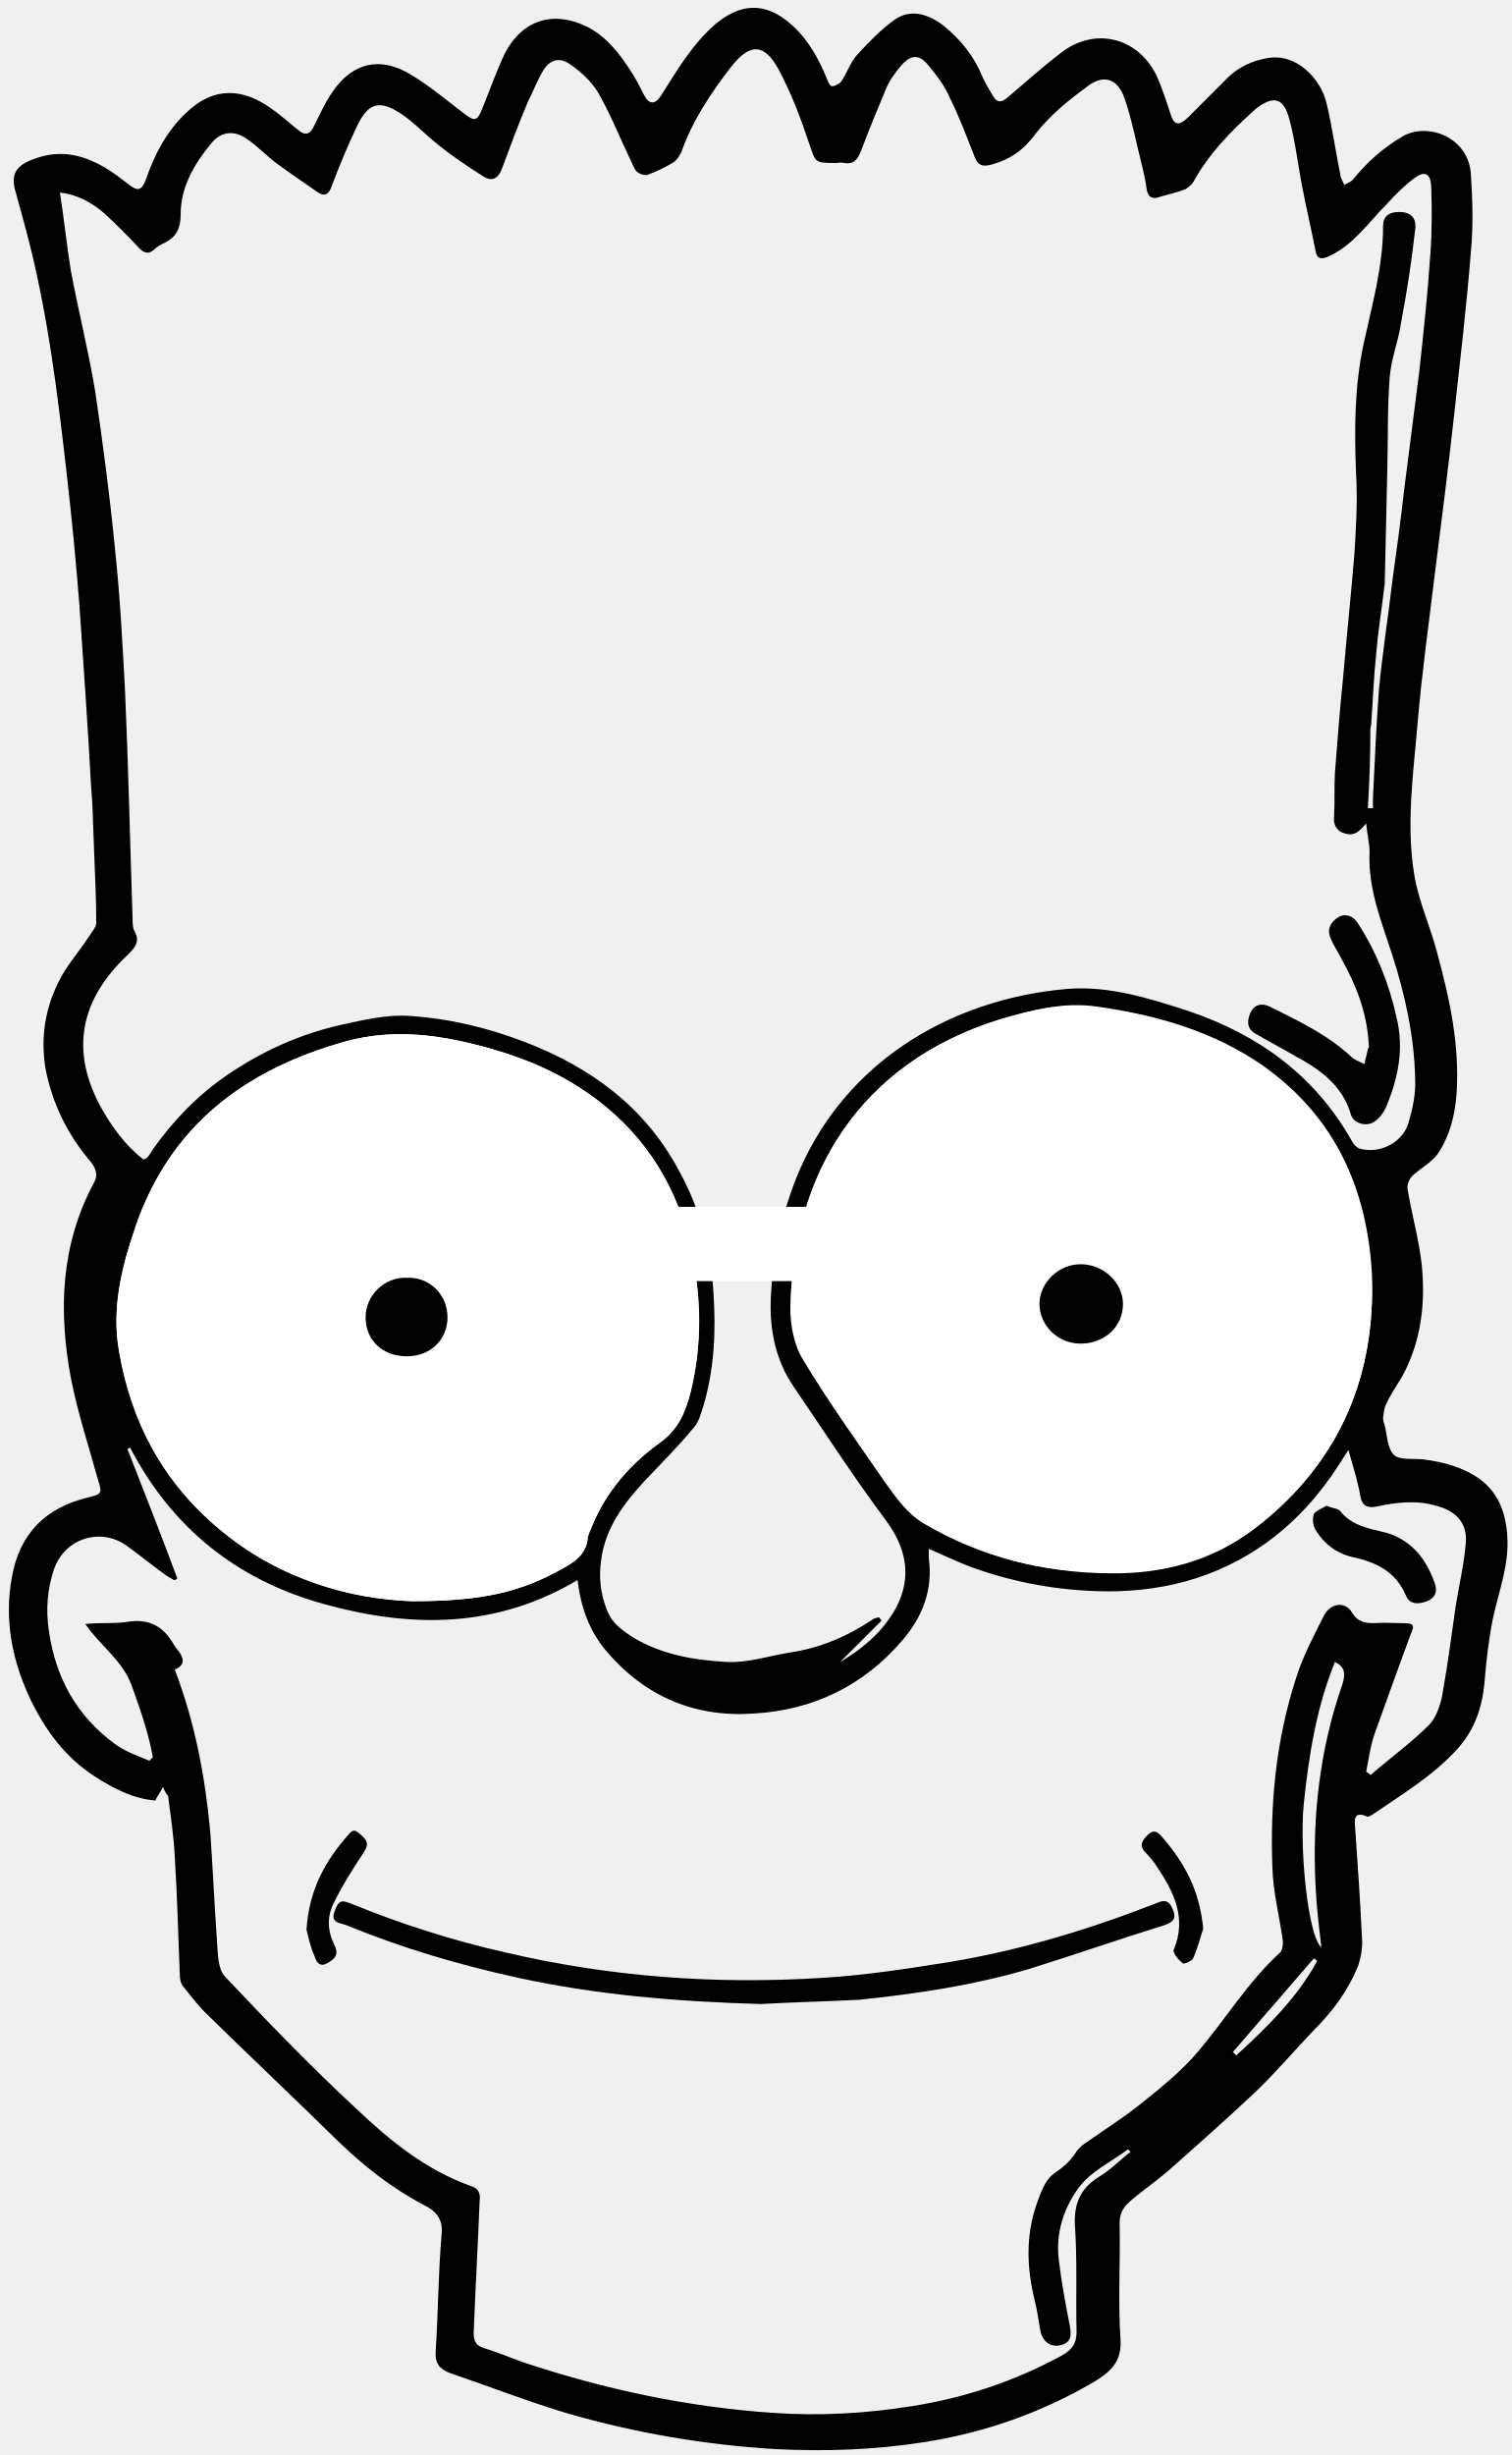
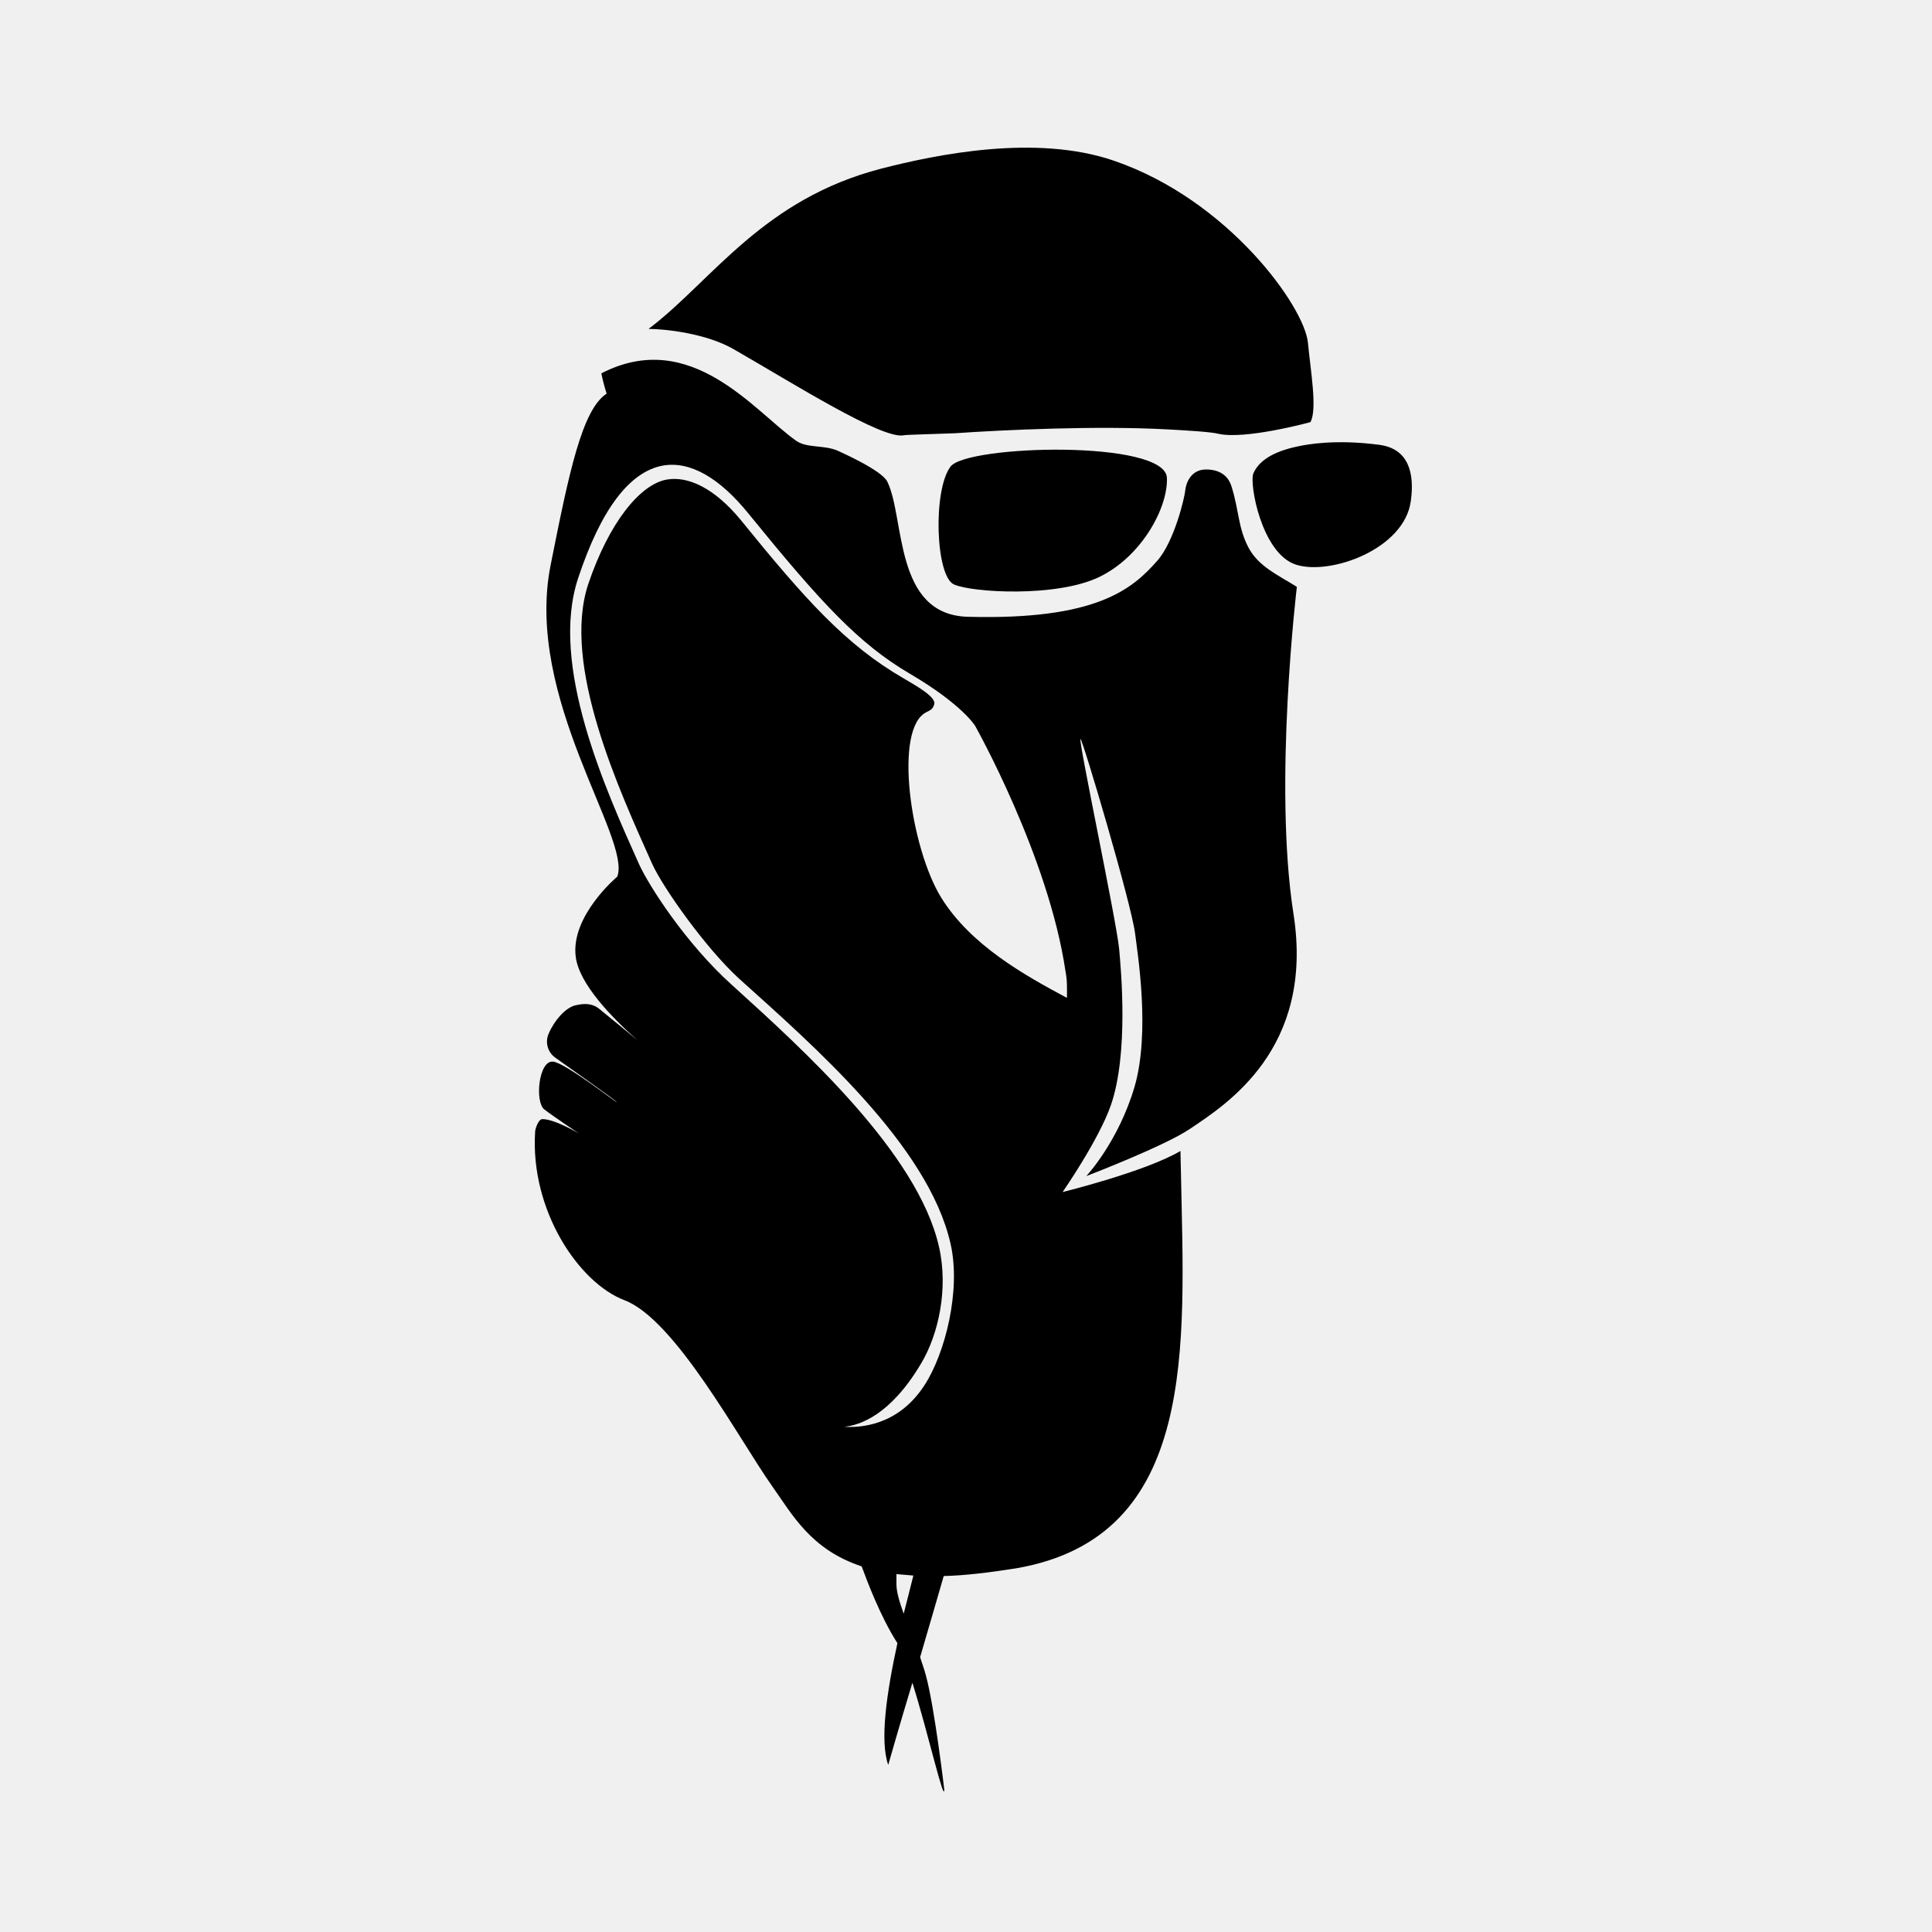
- <svg xmlns="http://www.w3.org/2000/svg" version="1.1" baseProfile="basic" id="New_Symbol" x="0px" y="0px" viewBox="0 0 179 290.7" xml:space="preserve">
+ <svg xmlns="http://www.w3.org/2000/svg" version="1.1" id="Layer_1" x="0px" y="0px" viewBox="0 0 400 400" style="enable-background:new 0 0 400 400;" xml:space="preserve">
  <style type="text/css">
- 	.st0{fill:#FFFFFF;}
+ 	.st0{fill:none;}
</style>
-   <g id="DGWD6p.tif">
-     <g>
-       <path class="st0" d="M83.8,156c0,8.5-5.7,15.8-11.2,22.3c-6.2,7.4-12.8,13.5-22.6,13.5c-18.3,0-38.9-17.6-38.9-35.9    s18.1-34.3,36.3-34.3S83.8,137.7,83.8,156z" />
-       <path class="st0" d="M91.8,152.6c0,8.5,5.7,15.8,11.2,22.3c6.2,7.4,15,12.5,24.8,12.5c18.3,0,36.7-16.6,36.7-34.9    s-18.1-34.3-36.3-34.3S91.8,134.3,91.8,152.6z" />
-       <path d="M19.3,211.6c-0.4,0.8-0.7,1.1-0.9,1.6c-2.6-0.2-4.9-1.4-7.1-2.8c-3.6-2.3-6-5.6-7.8-9.4c-2.1-4.5-3-9.3-2.1-14.2    c0.9-5.2,4-8.3,9.1-9.5c1.6-0.4,1.6-0.5,1.1-2.1c-1.1-4-2.4-7.9-3.2-12c-1.5-8-1.2-15.8,2.7-23.1c0.6-1,0.2-1.9-0.5-2.7    c-2.6-3.1-4.4-6.7-5.2-10.8c-0.7-4.2,0.1-8.1,2.3-11.7c0.9-1.4,2-2.7,2.9-4.1c0.3-0.5,0.8-1,0.8-1.5c0-3.3-0.2-6.5-0.3-9.8    c-0.1-2.1-0.1-4.1-0.3-6.2C10.4,86,9.9,78.8,9.4,71.6C9,66.5,8.5,61.3,7.9,56.1c-1.1-9.7-2.3-19.4-4.8-28.8    c-0.4-1.5-0.8-2.9-1.2-4.4c-0.7-2.2-0.1-3.3,2.2-4.1c3.2-1.2,6.1-0.4,8.9,1.4c0.8,0.5,1.5,1.1,2.2,1.6c1.1,0.9,1.6,0.8,2.1-0.6    c1-2.9,2.4-5.6,4.7-7.8c3.4-3.3,6.9-2.9,10.2-0.5c1,0.7,2,1.6,3,2.4c0.9,0.8,1.5,0.7,2-0.4c0.8-1.6,1.5-3.2,2.6-4.6    C42.4,7,45.6,7,48.6,8.8c2.2,1.3,4.2,3,6.3,4.6c1.3,1,1.6,1,2.2-0.5c0.9-2.2,1.7-4.5,2.7-6.6c2.1-4,5.8-5.1,9.8-3.1    c2.3,1.2,3.8,3.2,5.1,5.2c0.6,0.9,1.1,1.9,1.6,2.9c0.6,1.1,1.3,1.1,2,0c1.9-3,3.7-6.1,6.5-8.5c2.9-2.4,5.8-2.6,8.8,0    c2.1,1.8,3.4,4.2,4.4,6.7c0.1,0.3,0.4,0.8,0.6,0.7c0.3,0,0.8-0.3,1-0.5c0.7-1,1.1-2.3,1.9-3.2c1.4-1.5,2.8-3,4.5-4.2    c1.9-1.3,4-0.6,5.7,0.7c2.1,1.7,3.7,3.7,4.7,6.2c0.3,0.6,0.6,1.2,1,1.8c0.6,1.2,1.1,1.3,2.1,0.4c2-1.7,4-3.5,6.1-5.1    c3.9-3.1,9-2,11.3,2.5c0.7,1.5,1.2,3.1,1.7,4.6c0.4,1.4,1,1.6,2.1,0.5c1.6-1.6,3.2-3.2,4.8-4.8c1.3-1.2,2.8-1.9,4.5-2.2    c3.5-0.7,6.4,2.4,7.1,5.3c0.7,2.9,1.1,5.9,1.7,8.8c0.1,0.3,0.3,0.6,0.4,0.9c0.3-0.2,0.7-0.3,1-0.6c1.7-2.1,3.6-3.8,6-5.2    c2.9-1.6,7.7,0.1,8,4.5c0.2,3.1,0.3,6.2,0,9.2c-0.5,6.5-1.3,13-2,19.5c-0.7,6.3-1.5,12.6-2.3,18.9c-0.7,5.8-1.5,11.5-2,17.3    c-0.5,6-1.4,12.1-0.4,18.1c0.5,3.1,1.9,6.1,2.7,9.2c1.5,5.5,2.7,11,2.3,16.8c-0.2,2.5-0.8,4.9-2.2,7c-0.7,1-2,1.7-3,2.6    c-0.4,0.4-0.7,1.1-0.6,1.6c0.6,3.6,1.7,7.1,1.8,10.7c0.2,4-0.5,8-2.5,11.6c-0.6,1-1.3,2-1.8,3.1c-0.3,0.5-0.3,1.1-0.4,1.7    c0,0.3,0.1,0.6,0.2,0.9c0.3,1.2,0.3,2.7,1.1,3.5c0.7,0.6,2.2,0.4,3.4,0.5c2.4,0.3,4.7,0.9,6.7,2.3c2.2,1.6,3.1,3.9,3.3,6.6    c0.3,3.5-1,6.7-1.7,10c-0.5,2.5-0.8,5.1-1,7.7c-0.3,2.9-1.2,5.5-3.2,7.7c-2.9,3.2-6.6,5.4-10.1,7.8c-0.2,0.1-0.5,0.3-0.6,0.2    c-1.6-0.7-1.5,0.4-1.4,1.4c0.3,4.3,0.6,8.6,0.8,12.9c0.1,1.1-0.1,2.4-0.5,3.5c-1.2,2.9-3,5.3-5.2,7.5c-2.3,2.4-4.5,5-6.9,7.3    c-3.4,3.2-6.9,6.3-10.4,9.4c-1.4,1.2-3,2.3-4.4,3.5c-0.8,0.7-1.3,1.4-1.3,2.6c0.1,4.6-0.2,9.2,0.1,13.7c0.2,2.6-1,3.8-2.9,5    c-6.4,3.8-13.3,6.2-20.5,7.3c-5.8,0.9-11.6,1.1-17.5,0.8c-8.3-0.5-16.5-1.9-24.5-4.2c-4.7-1.4-9.3-3.2-14-4.8    c-1.3-0.5-1.8-1.2-1.7-2.6c0.3-4.6,0.3-9.2,0.7-13.8c0.2-1.9-0.7-2.8-2.1-3.5c-3.8-2-7.1-4.6-10.2-7.6    c-5.2-5.1-10.5-10.1-15.7-15.2c-1-1-1.8-2.1-2.7-3.2c-0.2-0.3-0.3-0.8-0.3-1.2c-0.2-4.7-0.3-9.3-0.6-14c-0.1-2.4-0.5-4.9-0.8-7.3    C19.8,212.6,19.6,212.3,19.3,211.6z M162,95.7c0.2,0,0.4,0,0.6,0c0-0.4,0-0.7,0-1.1c0.2-4.3,0.4-8.6,0.7-12.8    c0.4-4.3,1.1-8.7,1.6-13c0.5-3.6,1-7.2,1.4-10.8c0.6-4.7,1.2-9.4,1.8-14.1c0.5-4.6,1-9.2,1.3-13.8c0.2-2.7,0.2-5.4,0.1-8.1    c-0.1-1.5-0.8-1.8-2-0.9c-1.2,0.9-2.2,1.9-3.2,3c-2.2,2.2-3.9,4.8-6.8,6.2c-0.9,0.4-1.5,0.5-1.7-0.6c-0.5-2.6-1.1-5.1-1.6-7.7    c-0.5-2.6-0.8-5.3-1.5-7.9c-0.7-2.6-1.9-2.8-4-1.2c-0.1,0.1-0.1,0.1-0.2,0.2c-2.8,2.5-5.4,5.2-7.2,8.5c-0.2,0.3-0.6,0.6-0.9,0.8    c-1,0.4-2,0.6-3,0.9c-0.8,0.3-1.4,0.2-1.6-0.9c-0.1-0.9-0.3-1.7-0.5-2.6c-0.7-2.7-1.2-5.5-2.1-8.1c-0.8-2.4-2.5-3-4.5-1.4    c-2.2,1.6-4.4,3.4-6.1,5.6c-1.4,1.9-3,3-5.2,3.6c-1.2,0.3-1.6,0-2-1c-0.9-2.3-1.8-4.7-2.9-6.9c-0.6-1.4-1.5-2.6-2.5-3.8    c-1.1-1.4-2.1-1.4-3.3,0c-0.7,0.8-1.4,1.8-1.8,2.8c-1,2.4-2,4.8-2.9,7.2c-0.4,1-0.8,1.7-2,1.5c-0.4-0.1-0.7,0-1.1,0    c-2.5,0-2.3-0.1-3.1-2.4c-1-3-2.1-5.9-3.6-8.7c-1.7-3.1-3.4-3.1-5.6-0.3c-2.4,3.1-4.6,6.4-5.9,10.1c-0.2,0.4-0.5,0.9-0.9,1.2    c-1,0.6-2,1.1-3.1,1.5c-0.4,0.1-1-0.1-1.3-0.4c-0.3-0.3-0.5-0.9-0.7-1.3c-1.3-2.7-2.4-5.5-3.9-8.1c-0.8-1.3-2-2.4-3.3-3.3    c-1.3-0.9-2.4-0.5-3.2,0.8c-0.7,1.2-1.2,2.5-1.8,3.7c-1.1,2.6-2.1,5.3-3.1,8c-0.5,1.2-1.3,1.4-2.3,0.7c-1.7-1.1-3.4-2.2-5-3.5    c-1.6-1.2-3-2.8-4.7-3.9c-2.5-1.6-3.8-1.2-5.1,1.5c-1.1,2.3-2.1,4.7-3,7.1c-0.4,1.2-1,1.3-1.9,0.6c-1.6-1.1-3.2-2.2-4.7-3.3    c-1.2-0.9-2.2-2-3.4-2.8c-1.5-1.1-3.1-1-4.3,0.5c-2,2.4-3.6,5.2-3.6,8.3c0,1.9-0.6,2.9-2.2,3.6c-0.4,0.2-0.7,0.4-1,0.7    c-0.6,0.5-1.1,0.4-1.7-0.2c-1.3-1.4-2.7-2.8-4.1-4.1C10.8,23.9,9,23,7.1,22.8c0.5,3.2,0.8,6.3,1.3,9.3c0.9,4.8,2.1,9.5,2.9,14.4    c0.9,6.1,1.7,12.2,2.3,18.3c0.6,5.6,0.9,11.2,1.2,16.8c0.4,9,0.6,18.1,0.9,27.1c0,0.5,0,1.1,0.2,1.5c0.7,1.2,0.2,1.9-0.7,2.8    c-5.8,5.4-6.9,11.5-3.2,18.2c1.3,2.3,2.9,4.5,5,6.1c0.2-0.1,0.3-0.1,0.4-0.2c0.3-0.3,0.5-0.7,0.7-1c2.4-3.4,5.3-6.4,8.8-8.8    c4.1-2.8,8.5-4.8,13.3-5.9c2.7-0.6,5.6-1.3,8.3-1.1c4.7,0.3,9.3,1.4,13.7,3.1c7.8,3,14.2,7.7,18.2,15.2c2.5,4.5,3.8,9.4,4.1,14.5    c0.3,4.6,0.1,9-1.2,13.4c-0.3,0.9-0.5,1.8-1.1,2.5c-1.8,2.2-3.8,4.2-5.8,6.3c-2.5,2.7-4.7,5.6-5.2,9.4c-0.3,2-0.1,4,0.7,6    c0.6,1.5,1.7,2.3,3.1,3.2c3.5,2.1,7.4,2.7,11.2,2.9c2.4,0.1,4.8-0.7,7.2-1.1c3.6-0.5,6.9-1.9,9.9-3.9c0.2-0.2,0.5-0.2,0.8-0.3    c0.1,0.1,0.2,0.3,0.3,0.4c-1.6,1.6-3.3,3.3-4.9,4.9c1.7-1,3.3-2.2,4.6-3.6c3.7-4.1,4.3-8.5,0.8-13.2c-3.8-5.1-7.3-10.5-10.9-15.8    c-2.2-3.2-2.9-6.9-2.7-10.7c0.2-4.2,1-8.4,2.4-12.4c5.2-14.9,18.6-22.8,32.7-24c4.9-0.4,9.7,1.1,14.3,2.6    c8.3,2.8,15,7.6,19.4,15.4c0.2,0.4,0.6,0.8,0.9,0.9c2.4,0.7,5.1-0.7,5.8-3c0.5-1.7,0.9-3.5,0.8-5.3c-0.1-5-1.2-9.9-2.7-14.6    c-1.3-4-2.9-7.9-2.7-12.2c0-1.1-0.3-2.2-0.4-3.4c-0.9,1.1-1.5,1.5-2.5,1.2c-1.1-0.3-1.4-1.1-1.3-2.1c0.1-1.7,0-3.4,0.1-5.1    c0.3-3.9,0.6-7.7,1-11.6c0.4-4.7,0.9-9.4,1.3-14.2c0.2-3.2,0.4-6.5,0.2-9.7c-0.2-5.1-0.2-10.2,0.9-15.3c1-4.6,2.3-9.1,2.3-13.9    c0-1.2,0.7-1.7,1.9-1.7c1.3,0,2.1,0.6,1.9,2.1c-0.4,3.7-1,7.5-1.7,11.2c-0.3,2-1.1,4-1.3,6.1c-0.3,3.7-0.2,7.4-0.3,11.2    c-0.1,4.5-0.2,8.9-0.3,13.4c0,0.3-0.1,0.5-0.1,0.8c-0.3,2.5-0.7,4.9-0.9,7.4c-0.3,2.8-0.4,5.6-0.6,8.4c0,0.2-0.1,0.4-0.1,0.7    C162.3,89.3,162.2,92.5,162,95.7z M133.9,254.8c-0.1-0.1-0.2-0.2-0.3-0.3c-2,1.5-4.4,2.6-5.8,4.5c-1.8,2.4-2.8,5.4-2.4,8.6    c0.3,2.6,0.8,5.2,1.3,7.8c0.2,1.1,0.2,2-1.1,2.3c-1.2,0.3-2.2-0.5-2.4-1.8c-0.2-1.2-0.4-2.5-0.7-3.7c-0.9-3.7-1-7.4,0.2-11    c0.5-1.4,1-3,2.1-3.8c1-0.7,1.9-1.4,2.6-2.5c0.3-0.5,0.9-1,1.4-1.3c2.1-1.5,4.2-2.8,6.2-4.4c2.5-2,5-4,7-6.4    c3.2-3.8,5.8-8.1,9.5-11.5c0.4-0.3,0.5-1.1,0.4-1.7c-0.4-2.8-1.1-5.5-1.2-8.3c-0.3-7.7,0.4-15.2,2.8-22.6c0.8-2.6,2.1-5,3.3-7.4    c0.8-1.5,2.5-1.7,3.3-0.4c0.7,1.2,1.6,1.3,2.7,1.3c1.1-0.1,2.2,0,3.3,0c1.4,0,1.5,0.2,0.9,1.5c-1.4,3.8-2.8,7.7-4.2,11.6    c-0.5,1.4-0.7,3-1,4.5c0.2,0.1,0.4,0.2,0.5,0.4c2.3-2,4.8-3.8,7-6c0.9-1,1.4-2.6,1.6-4c0.6-3.3,1-6.6,1.5-10c0.4-2.5,1-5,1.2-7.5    c0.2-2.4-1.2-3.8-3.5-4.4c-2.4-0.7-4.8-0.4-7.1,0.1c-1.1,0.2-1.7-0.1-1.9-1.3c-0.3-1.7-0.8-3.3-1.4-5.4c-0.5,0.8-0.8,1.2-1.1,1.7    c-2.3,3.6-5.1,6.7-8.5,9.2c-6.1,4.4-13,6.1-20.5,5.8c-5.2-0.2-10.2-1.2-15-3c-1.5-0.6-3-1.3-4.6-2c0,0.5,0,0.8,0,1.1    c0.5,3.7-0.7,6.9-3.1,9.7c-4.6,5.4-10.6,8.3-17.6,8.7c-7,0.5-12.9-2-17.5-7.4c-2-2.4-3-5.1-3.4-8.4c-9.6,5.7-19.6,5.7-29.8,2.9    c-10.4-2.8-18.2-9-23.2-18.6c-0.1,0.1-0.2,0.1-0.3,0.2c2,5.1,4,10.2,5.9,15.3c-0.1,0.1-0.2,0.2-0.4,0.2c-0.3-0.2-0.7-0.4-1-0.6    c-1.5-1.1-3-2.3-4.5-3.4c-3.1-2.3-7.4-1-8.7,2.7c-0.8,2.4-1,4.8-0.6,7.4c0.8,5.5,3.3,10,7.8,13.3c1.2,0.9,2.7,1.4,4.1,2    c0.1-0.1,0.2-0.3,0.4-0.4c-0.5-2.9-1.5-5.7-2.5-8.5c-1.1-3-3.7-4.7-5.5-7.3c1.8-0.2,3.6,0,5.3-0.3c2.4-0.3,4,0.7,5.1,2.6    c0.1,0.2,0.3,0.5,0.5,0.7c0.7,0.9,1.1,1.8-0.3,2.4c2.4,6.3,3.6,12.7,4.2,19.2c0.3,4.3,0.5,8.7,0.8,13c0.1,1.4,0.1,3.2,0.9,4.1    c5.1,5.4,10.2,10.7,15.6,15.7c4,3.8,8.3,7.3,13.7,9.2c0.9,0.3,1,1,0.9,1.8c-0.2,5.2-0.5,10.3-0.7,15.5c0,0.9,0.2,1.5,1.1,1.8    c1.6,0.5,3.1,1.1,4.7,1.7c9.6,3.2,19.4,5.3,29.5,6c5.6,0.4,11.1,0.1,16.7-0.8c6.3-1,12.2-3,17.7-6c1.2-0.7,1.7-1.4,1.7-2.8    c-0.1-4.2,0.1-8.5-0.2-12.7c-0.1-2.5,0.7-4.3,2.8-5.6C131.6,256.9,132.7,255.7,133.9,254.8z M162.5,153.1c0-0.6,0-1.3,0-1.9    c-0.5-10.3-4.3-18.9-12.9-25c-5.9-4.1-12.6-6-19.6-7c-4-0.6-7.8,0.4-11.6,1.5c-16.7,5.2-24.4,18.4-24.7,34c0,2.1,0.4,4.5,1.5,6.2    c3,5,6.4,9.7,9.7,14.5c1.3,1.9,2.5,3.7,4.6,4.9c6.7,4.1,14.1,5.9,21.9,5.9c6.3,0.1,12.2-1.5,17.3-5.3    C157.7,174,162.4,164.6,162.5,153.1z M48.8,189.6c8.4,0,12.9-1.1,17.7-3.8c1.5-0.8,2.9-1.7,3.1-3.6c0.1-0.6,0.4-1.1,0.6-1.7    c1.7-4,4.5-7.2,8-9.7c2.2-1.6,3-3.6,3.6-6c1.4-5.7,1.2-11.4,0-17.1c-1.6-7.1-5.2-12.9-11-17.4c-3.8-2.9-8.1-4.8-12.6-6.1    c-5.6-1.6-11.3-2.5-17.2-0.9c-12,3.3-20.9,10-25,22.1c-1.6,4.7-2.8,9.6-1.9,14.6c1.5,8.4,5.3,15.5,11.8,21    C33.1,187.1,41.7,189.3,48.8,189.6z M158.1,196.8c-2.2,5.4-3.1,11.1-3.7,16.9c-0.5,5.4,0.5,15.5,2.1,16.9c-0.3-2.5-0.6-5-0.7-7.4    c-0.4-8.1,0.5-16.1,3.2-23.8C159.4,198.1,159.2,197.3,158.1,196.8z M156,232.2c-0.1-0.1-0.2-0.2-0.4-0.3    c-3.2,3.7-6.4,7.4-9.6,11.1c0.1,0.1,0.3,0.2,0.4,0.4C150.1,240,153.6,236.6,156,232.2z" />
-       <path class="st0" d="M162.5,153.1c-0.1,11.5-4.8,20.9-13.9,27.9c-5.1,3.9-11,5.4-17.3,5.3c-7.8-0.1-15.1-1.9-21.9-5.9    c-2-1.2-3.3-3.1-4.6-4.9c-3.3-4.8-6.7-9.5-9.7-14.5c-1.1-1.8-1.5-4.1-1.5-6.2c0.3-15.6,8-28.8,24.7-34c3.8-1.2,7.6-2.1,11.6-1.5    c7,1,13.7,2.9,19.6,7c8.6,6.1,12.5,14.6,12.9,25C162.5,151.8,162.5,152.4,162.5,153.1z M128,159.1c2.7,0,5-2,5-4.6    c0-2.5-2.3-4.7-5-4.7c-2.6,0-4.8,2.1-4.9,4.6C123.1,157,125.3,159.1,128,159.1z" />
-       <path class="st0" d="M48.8,189.6c-7.1-0.2-15.7-2.5-22.9-8.6c-6.6-5.5-10.4-12.6-11.8-21c-0.9-5.1,0.3-9.9,1.9-14.6    c4.1-12.1,13-18.7,25-22.1c5.9-1.6,11.5-0.7,17.2,0.9c4.6,1.3,8.8,3.2,12.6,6.1c5.8,4.4,9.4,10.3,11,17.4c1.3,5.7,1.4,11.4,0,17.1    c-0.6,2.3-1.4,4.4-3.6,6c-3.5,2.5-6.3,5.7-8,9.7c-0.2,0.5-0.6,1.1-0.6,1.7c-0.2,1.9-1.6,2.8-3.1,3.6    C61.6,188.5,57.2,189.6,48.8,189.6z M53,156c0-2.7-2.1-4.8-4.8-4.8c-2.7,0-4.9,2.1-4.9,4.7c0,2.7,2.1,4.6,4.9,4.6    C51,160.6,53,158.6,53,156z" />
-       <path d="M162.1,123.6c-0.2-3.7-1.5-7-3.3-10.2c-0.4-0.8-0.9-1.5-1.2-2.3c-0.5-1.1,0-1.9,0.9-2.5c0.9-0.5,1.8-0.1,2.3,0.7    c2.2,3.4,3.7,7.1,4.6,11.2c0.9,3.7,0.2,7.1-1.2,10.5c-0.3,0.7-0.8,1.4-1.4,1.8c-1,0.7-2.5,0.2-2.8-0.8c-1-3.5-3.7-5.4-6.7-7    c-1.5-0.9-3.1-1.7-4.6-2.6c-1.1-0.6-1-1.6-0.6-2.5c0.4-0.9,1.3-1.2,2.3-0.7c3.4,1.7,6.8,3.3,9.6,5.9c0.4,0.4,1,0.6,1.6,0.9    c0.1-0.6,0.3-1.2,0.4-1.8C162.2,124,162.1,123.8,162.1,123.6z" />
-       <path d="M90.1,237.3c-10.2-0.3-19.5-1.1-28.7-3.1c-6.9-1.5-13.7-3.5-20.3-6.2c-0.6-0.3-2-0.2-1.5-1.6c0.5-1.4,0.8-1.5,2.2-0.9    c5.9,2.4,11.9,4.3,18.1,5.7c12.4,2.9,24.9,3.8,37.5,3c5.1-0.3,10.2-1.1,15.2-1.9c8.4-1.4,16.6-3.9,24.5-7c0.9-0.4,1.4-0.2,1.8,0.8    c0.4,0.9,0.2,1.4-0.8,1.8c-5.5,1.7-10.9,3.6-16.4,5.3c-6.5,1.9-13.2,2.9-20,3.6C97.7,237,93.5,237.1,90.1,237.3z" />
-       <path d="M157.1,178.3c0.7,0.3,1.3,0.3,1.6,0.6c1.4,1.8,3.5,2.1,5.5,2.6c3,0.9,4.7,3.1,5.7,5.9c0.4,1,0.1,1.8-0.9,2.2    c-1,0.4-2.1,0.4-2.5-0.7c-1.2-2.8-3.5-3.9-6.2-4.5c-1.9-0.4-3.4-1.5-4.4-3.1c-0.4-0.5-0.5-1.4-0.3-2    C155.8,178.9,156.6,178.6,157.1,178.3z" />
-       <path d="M142.5,228.4c-0.3,0.8-0.6,2.2-1.2,3.5c-0.1,0.3-1.1,0.7-1.2,0.6c-0.5-0.4-1.2-1.2-1.1-1.6c1.6-3.8,0-6.9-2-9.9    c-0.4-0.6-0.8-1.1-1.3-1.6c-0.8-0.8-0.5-1.4,0.2-2.1c0.8-0.8,1.3-0.3,1.8,0.3C140.3,220.6,142.1,223.9,142.5,228.4z" />
-       <path d="M36.3,228.5c0.3-4.8,2.3-8.3,5.1-11.4c0.6-0.7,1-0.1,1.5,0.3c0.6,0.6,0.8,1,0.2,1.9c-1.3,2-2.6,4-3.6,6.1    c-0.8,1.6-0.7,3.3,0.1,4.9c0.6,1.2,0,1.7-0.9,2.2c-1,0.5-1.3-0.4-1.5-1C36.7,230.4,36.5,229.2,36.3,228.5z" />
-       <path d="M128,159.1c-2.8,0-4.9-2.2-4.9-4.8c0.1-2.5,2.3-4.6,4.9-4.6c2.7,0,5,2.2,5,4.7C133,157.1,130.8,159.1,128,159.1z" />
-       <path d="M53,156c0,2.6-2,4.6-4.8,4.6c-2.9,0-4.9-1.9-4.9-4.6c0-2.6,2.2-4.8,4.9-4.7C50.9,151.2,53,153.3,53,156z" />
-     </g>
-   </g>
-   <path class="st0" d="M103.1,151.7H74.7c-1.9,0-3.4-3.5-3.4-5.4v0c0-1.9,1.5-3.4,3.4-3.4h28.4c1.9,0,3.4,1.5,3.4,3.4v0  C106.5,148.2,105,151.7,103.1,151.7z" />
+   <path class="st0" d="M234.3,196.2c-0.6-6.2-10.4-43.4-10.8-43.3c-0.4,0.1,7.5,37.4,8,43.4c0.4,4.5,0.2,18.9-4.9,30.6  C220.5,240.8,235,202.9,234.3,196.2z" />
+   <path class="st0" d="M165.9,62.2c0.1,0,9-4.8,19-4.8c10.3,0,19.7,9.5,19.7,16.9c0,7.6-0.7,8.7-0.7,8.8c0,0.3,1.7-0.5,1.7-8.3  c0-4-2.8-8.8-6.6-12.2c-4-3.6-9.2-6.5-14.1-6.5c-10.4,0-19.5,5.8-19.6,5.9c-0.3,0.1-0.4,0.5-0.2,0.7  C165.3,62.8,165.6,62.4,165.9,62.2z" />
+   <path class="st0" d="M185.2,67.1c-6.1,0-11,4.4-11.1,9.6c-0.1,5.5,7.6,7.7,11.4,7.7c6.4,0,10-5,10-8.8  C195.5,71.8,193.6,67.1,185.2,67.1z M185,82.4c-3.9,0-7.1-2.9-7.1-6.5c-0.1-6.6,8-6.7,8.1-6.4c0.2,0.5-1.9,2.1-3.1,2.7  c-1.4,0.7,1,2.1,2,3s1.2,5.4,3.3,2.5c1.4-1.9,2.3-3.5,2.8-4.5c0.1-0.2,0.4-0.2,0.5,0c0.4,0.8,0.7,1.7,0.7,2.7  C192.1,79.5,189,82.4,185,82.4z" />
+   <path class="st0" d="M185.6,328.1c0,1.4,0.6,3.5,1.5,6c0.7-2.8,1.4-5.4,2.1-7.8c-1.2-0.1-2.4-0.2-3.5-0.3  C185.6,326.7,185.6,327.5,185.6,328.1z" />
+   <path d="M191,73.2c-0.5,1-1.4,2.7-2.8,4.5c-2.1,2.9-2.3-1.6-3.3-2.5c-0.9-0.9-3.3-2.3-2-3c1.2-0.6,3.3-2.2,3.1-2.7  c-0.1-0.3-8.2-0.1-8.1,6.4c0,3.6,3.2,6.5,7.1,6.5c3.9,0,7.1-2.9,7.1-6.5c0-1-0.2-1.9-0.7-2.7C191.4,73,191.1,73,191,73.2z" />
+   <path d="M196.8,96.6c-3.7,4.9-3.1,22.7,0.7,24.4s21.2,2.7,30-1.5s14.3-14.3,14.1-20.5C241.5,91,200.2,92.1,196.8,96.6z" />
+   <path d="M285.6,92.1c-9-1.2-15-0.1-16.8,0.3c-5.4,1.1-8.2,3.1-9.3,5.6c-0.9,2.1,1.7,16.6,8.8,18.9c7.1,2.3,22.5-3.2,23.8-13.2  C292.9,97.9,291.6,92.9,285.6,92.1z" />
+   <path d="M187.2,90.1c0.5-0.1,8.4-0.3,10.5-0.4c10.1-0.7,29.5-1.6,44-0.8c3.7,0.2,8.9,0.5,10.5,0.9c5.6,1.3,19.1-2.4,19.1-2.4  c1.5-2.6,0-10.9-0.5-16.4c-0.7-7.5-16.5-29.6-40.1-37.7c-16.2-5.6-36.9-1.3-48.2,1.6c-24.4,6.3-34.9,22.9-47.7,32.8  c-0.2,0.1-0.3,0.2-0.5,0.4c3.3,0,11.9,0.9,17.6,4.2C164.1,79.3,182.9,91.2,187.2,90.1z" />
+   <path d="M268.5,121.5c-4-2.5-7.9-4.2-10-8.1c-2.2-4.2-1.9-7.4-3.5-12.6c-0.4-1.4-1.6-3.6-5.3-3.6c-3.3,0-4.2,3.1-4.3,4.3  c-0.1,1.3-2.2,10.5-5.8,14.6c-5.2,5.9-12.6,12.3-39.2,11.6c-15.4-0.4-13-20.5-16.7-28c-1.2-2.4-9.9-6.2-10.3-6.4  c-2.8-1.2-6.3-0.5-8.5-2c-8.6-6-21.8-23.6-40.4-14c0.4,2.1,1.1,4.2,1.1,4.2c-5.1,3.3-7.8,16.4-11.6,35.5  c-5.5,27.5,16.8,56.6,13.8,64.5c0,0-9.7,8.1-8.6,16.6c0.7,5.6,7.4,12.5,12.8,17.3c-2.6-2.2-5.6-4.6-7.9-6.5  c-1.9-1.6-4.3-0.9-5.2-0.7c-1.9,0.6-4.1,3-5.3,5.8c-0.8,1.8-0.2,3.9,1.4,5c4.2,3,12.2,8.6,12.7,9.2c0.3,0.4-10.7-8.2-13.2-8.4  c-3-0.3-3.8,8.4-1.8,9.9c1.8,1.4,7.2,5,7.2,5s-5-3-7.6-3c-0.9,0-1.5,2.2-1.5,2.5c-1.1,16.3,9,31.4,18.5,35  c10.5,4,23.6,28.6,30.5,38.4c4.2,5.9,8,13.2,18.6,16.7c1,2.7,3.8,10.3,7.4,15.9c-2.2,10.1-3.7,20.2-1.9,25.2c0,0,2.3-8.1,5-17  c3.3,10.5,6.6,25.2,6.6,22.1c0,0-2-17-3.8-23.6c-0.3-1.2-0.8-2.5-1.2-3.8c2-6.8,3.9-13.4,4.8-16.5c0-0.1,0.1-0.2,0.1-0.3  c4.3-0.1,9.3-0.7,15-1.6c37.7-6.5,34.8-46,34.1-81.9c0-0.8-0.1-3.8-0.1-4.5c-7.3,4.3-24.4,8.5-24.4,8.5s7.5-10.8,10-18  c3.7-10.7,2.1-28,1.7-32.4c-0.6-6-8.5-43.3-8-43.4c0.4-0.1,10.5,34,11.3,40.2c0.5,4.1,3.2,20.4-0.1,31.8c-3.4,11.5-10,18.5-10,18.5  s16.2-6.2,21.5-9.8c7.4-5,25.8-16.5,21.4-44.5C263.6,162.3,268.5,121.5,268.5,121.5z M187.1,334.1c-0.9-2.5-1.5-4.6-1.5-6  c0-0.6,0-1.4,0-2.2c1.1,0.1,2.3,0.2,3.5,0.3C188.5,328.7,187.8,331.3,187.1,334.1z M220.9,206.6c-8.8-4.7-19.9-10.9-26-20.7  c-6.4-10.3-10-35.3-3-38.5c0.8-0.4,1.2-0.6,1.5-1.5c0.6-1.5-3.5-3.8-6.4-5.5c-11.9-6.9-20.3-16.3-33.6-32.7  c-5.5-6.7-11-9.2-15.4-8.4c-5.5,1-11.9,8.9-16.2,21.6c-5.6,16.8,6.5,42.9,13.2,57.9c2.2,4.9,11.1,17.5,18,23.8  c15.2,13.7,39.2,34.5,43.8,54.9c2.2,9.6-1.1,22.7-5.4,29.3c-5.5,8.5-13.5,8.8-16.6,8.6c3.1-0.3,9.5-2.3,15.9-13.1  c3.6-6,5.7-15.5,3.7-24.2c-4.4-19.4-28.1-40.8-43-54.3c-9.4-8.5-17-20.3-19.1-24.9c-6.9-15.4-18.6-41.2-12.6-59.2  c4.7-14.2,10.6-22,17.5-23.3c5.6-1,11.7,2.4,17.9,10.1c14.8,18.2,22.7,26.8,33.3,33c10.9,6.4,13.5,10.8,13.5,10.8s15.2,27,18.7,50.8  C221,203.1,220.9,204.9,220.9,206.6z" />
</svg>
